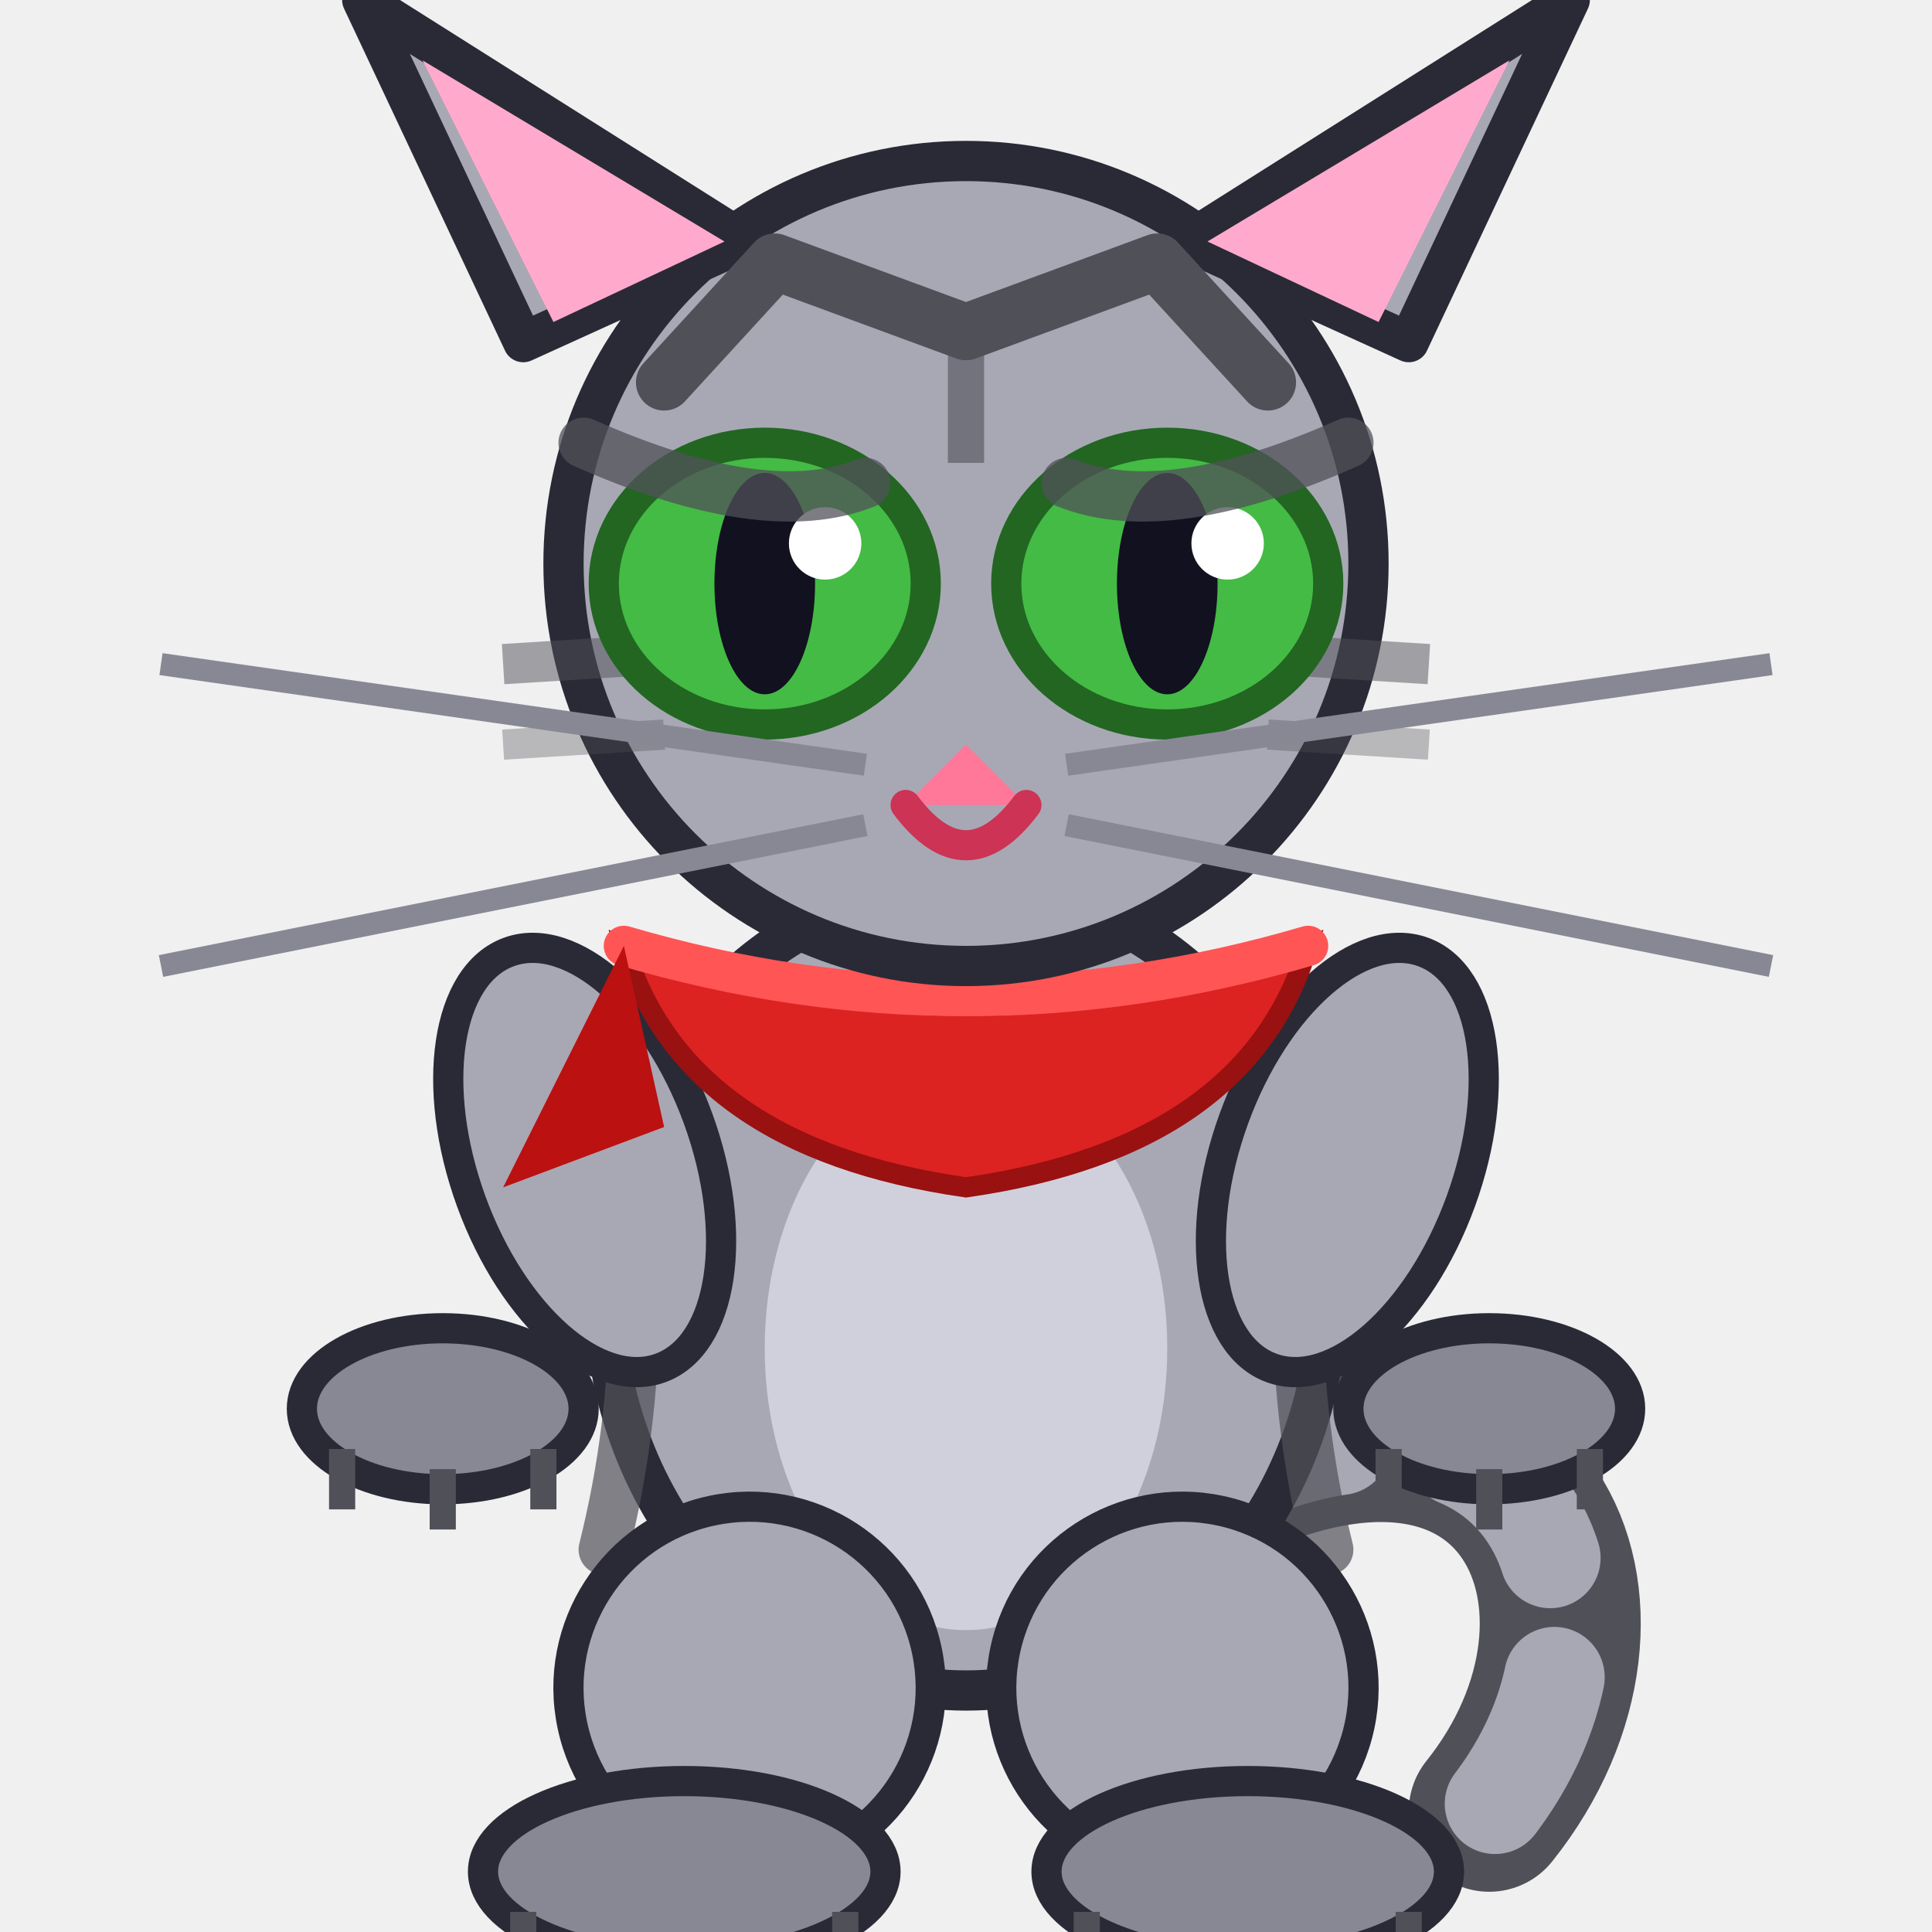
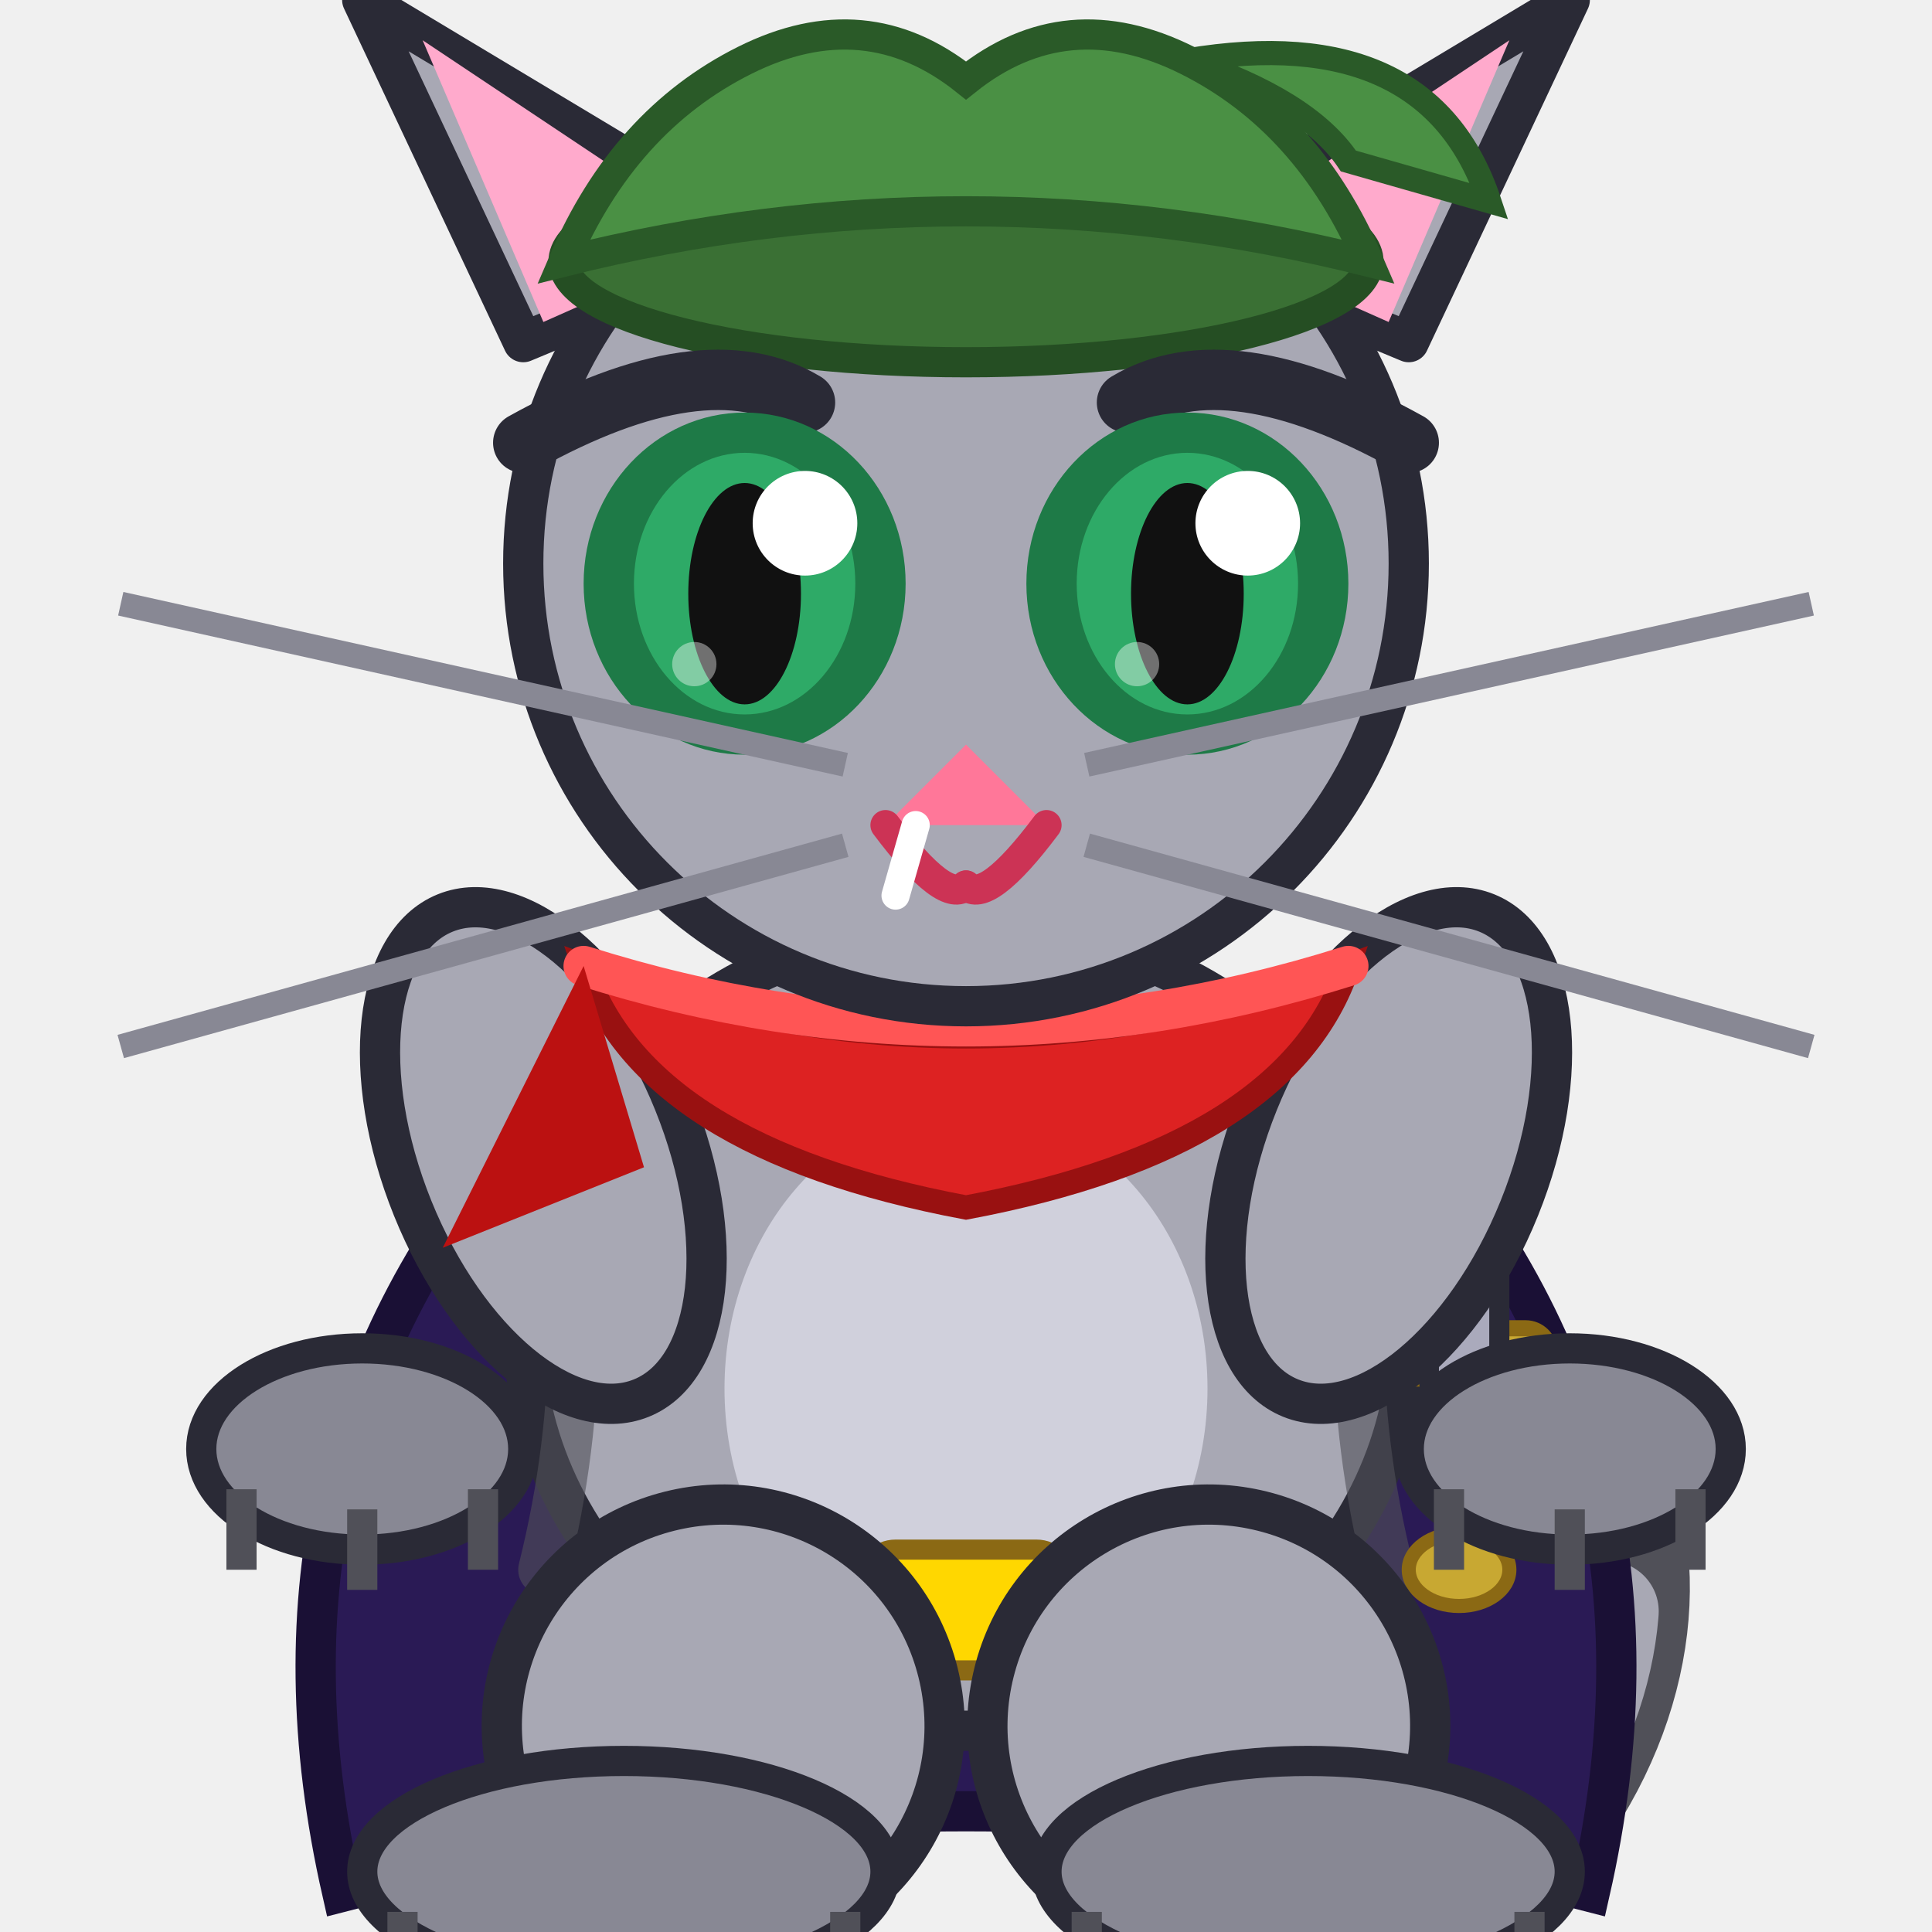
<svg xmlns="http://www.w3.org/2000/svg" viewBox="0 0 96 96">
-   <path d="M60,74 C76,66 82,80 74,90" fill="none" stroke="#505058" stroke-width="8" stroke-linecap="round" />
-   <path d="M60,74 C76,66 82,80 74,90" fill="none" stroke="#A8A8B4" stroke-width="5" stroke-linecap="round" stroke-dasharray="7,6" />
-   <ellipse cx="48" cy="64" rx="18" ry="20" fill="#A8A8B4" stroke="#2A2A36" stroke-width="2" />
-   <ellipse cx="48" cy="67" rx="10" ry="14" fill="#D0D0DC" />
-   <path d="M30,53 Q33,65 30,77" fill="none" stroke="#505058" stroke-width="2.5" stroke-linecap="round" opacity="0.7" />
-   <path d="M66,53 Q63,65 66,77" fill="none" stroke="#505058" stroke-width="2.5" stroke-linecap="round" opacity="0.7" />
-   <ellipse cx="27" cy="58" rx="6" ry="11" fill="#A8A8B4" stroke="#2A2A36" stroke-width="1.5" transform="rotate(-20,27,52)" />
-   <ellipse cx="69" cy="58" rx="6" ry="11" fill="#A8A8B4" stroke="#2A2A36" stroke-width="1.5" transform="rotate(20,69,52)" />
-   <ellipse cx="22" cy="70" rx="7" ry="4" fill="#888894" stroke="#2A2A36" stroke-width="1.5" />
-   <ellipse cx="74" cy="70" rx="7" ry="4" fill="#888894" stroke="#2A2A36" stroke-width="1.5" />
-   <line x1="17" y1="72" x2="17" y2="75" stroke="#505058" stroke-width="1.3" />
-   <line x1="22" y1="73" x2="22" y2="76" stroke="#505058" stroke-width="1.3" />
-   <line x1="27" y1="72" x2="27" y2="75" stroke="#505058" stroke-width="1.3" />
-   <line x1="69" y1="72" x2="69" y2="75" stroke="#505058" stroke-width="1.3" />
-   <line x1="74" y1="73" x2="74" y2="76" stroke="#505058" stroke-width="1.3" />
-   <line x1="79" y1="72" x2="79" y2="75" stroke="#505058" stroke-width="1.3" />
-   <path d="M31,47 Q48,53 65,47 Q62,57 48,59 Q34,57 31,47 Z" fill="#DD2222" stroke="#991111" stroke-width="1" />
-   <path d="M31,47 Q48,52 65,47" fill="none" stroke="#FF5555" stroke-width="2" stroke-linecap="round" />
-   <path d="M31,47 L25,59 L33,56 Z" fill="#BB1111" />
-   <ellipse cx="36" cy="84" rx="9" ry="9" fill="#A8A8B4" stroke="#2A2A36" stroke-width="1.5" transform="rotate(-12,36,78)" />
-   <ellipse cx="60" cy="84" rx="9" ry="9" fill="#A8A8B4" stroke="#2A2A36" stroke-width="1.5" transform="rotate(12,60,78)" />
-   <ellipse cx="34" cy="93" rx="10" ry="4.5" fill="#888894" stroke="#2A2A36" stroke-width="1.5" />
-   <ellipse cx="62" cy="93" rx="10" ry="4.5" fill="#888894" stroke="#2A2A36" stroke-width="1.5" />
-   <line x1="26" y1="95" x2="26" y2="96" stroke="#505058" stroke-width="1.3" />
-   <line x1="34" y1="96" x2="34" y2="96" stroke="#505058" stroke-width="1.3" />
-   <line x1="42" y1="95" x2="42" y2="96" stroke="#505058" stroke-width="1.3" />
-   <line x1="54" y1="95" x2="54" y2="96" stroke="#505058" stroke-width="1.3" />
-   <line x1="62" y1="96" x2="62" y2="96" stroke="#505058" stroke-width="1.3" />
-   <line x1="70" y1="95" x2="70" y2="96" stroke="#505058" stroke-width="1.3" />
-   <circle cx="48" cy="28" r="20" fill="#A8A8B4" stroke="#2A2A36" stroke-width="2" />
-   <polygon points="26,17 18,0 37,12" fill="#A8A8B4" stroke="#2A2A36" stroke-width="2" stroke-linejoin="round" />
-   <polygon points="70,17 78,0 59,12" fill="#A8A8B4" stroke="#2A2A36" stroke-width="2" stroke-linejoin="round" />
-   <polygon points="27.5,16 21,3 36,12" fill="#FFAACC" />
-   <polygon points="68.5,16 75,3 60,12" fill="#FFAACC" />
-   <path d="M33,19 L38.5,13 L48,16.5 L57.5,13 L63,19" fill="none" stroke="#505058" stroke-width="2.8" stroke-linecap="round" stroke-linejoin="round" />
-   <line x1="48" y1="16.5" x2="48" y2="23" stroke="#505058" stroke-width="1.8" opacity="0.6" />
-   <line x1="25" y1="33" x2="33" y2="32.5" stroke="#505058" stroke-width="2" opacity="0.5" />
-   <line x1="25" y1="37" x2="33" y2="36.5" stroke="#505058" stroke-width="1.5" opacity="0.35" />
-   <line x1="63" y1="32.5" x2="71" y2="33" stroke="#505058" stroke-width="2" opacity="0.5" />
-   <line x1="63" y1="36.5" x2="71" y2="37" stroke="#505058" stroke-width="1.5" opacity="0.35" />
-   <ellipse cx="38" cy="29" rx="8" ry="7" fill="#44BB44" stroke="#226622" stroke-width="1.5" />
-   <ellipse cx="58" cy="29" rx="8" ry="7" fill="#44BB44" stroke="#226622" stroke-width="1.5" />
-   <ellipse cx="38" cy="29" rx="2.5" ry="5.5" fill="#111120" />
-   <ellipse cx="58" cy="29" rx="2.5" ry="5.5" fill="#111120" />
-   <circle cx="41" cy="27" r="1.8" fill="white" />
-   <circle cx="61" cy="27" r="1.8" fill="white" />
-   <path d="M29,22 Q38,26 43,24" fill="none" stroke="#505058" stroke-width="2.5" stroke-linecap="round" opacity="0.75" />
-   <path d="M67,22 Q58,26 53,24" fill="none" stroke="#505058" stroke-width="2.5" stroke-linecap="round" opacity="0.75" />
-   <polygon points="48,37 45,40 51,40" fill="#FF7799" />
-   <path d="M45,40 Q48,44 51,40" fill="none" stroke="#CC3355" stroke-width="1.5" stroke-linecap="round" />
-   <line x1="43" y1="38" x2="8" y2="33" stroke="#888894" stroke-width="1.1" />
-   <line x1="43" y1="41" x2="8" y2="48" stroke="#888894" stroke-width="1.1" />
-   <line x1="53" y1="38" x2="88" y2="33" stroke="#888894" stroke-width="1.1" />
-   <line x1="53" y1="41" x2="88" y2="48" stroke="#888894" stroke-width="1.1" />
+   <path d="M62,72 C78,62 85,78 76,90" fill="none" stroke="#505058" stroke-width="8" stroke-linecap="round" />
+   <path d="M62,72 C78,62 85,78 76,90" fill="none" stroke="#A8A8B4" stroke-width="5" stroke-linecap="round" stroke-dasharray="7,6" />
+   <path d="M26,56 Q12,72 17,94 Q48,86 79,94 Q84,72 70,56" fill="#2A1A55" stroke="#1A1035" stroke-width="2" />
+   <path d="M26,56 Q48,62 70,56" fill="none" stroke="#5533AA" stroke-width="2" />
+   <ellipse cx="48" cy="66" rx="22" ry="20" fill="#A8A8B4" stroke="#2A2A36" stroke-width="2" />
+   <ellipse cx="48" cy="69" rx="12" ry="14" fill="#D0D0DC" />
+   <path d="M27,54 Q30,66 27,78" fill="none" stroke="#505058" stroke-width="2.5" stroke-linecap="round" opacity="0.6" />
+   <path d="M69,54 Q66,66 69,78" fill="none" stroke="#505058" stroke-width="2.5" stroke-linecap="round" opacity="0.6" />
+   <rect x="32" y="78" width="32" height="4" rx="2" fill="#7A5A12" stroke="#4A3608" stroke-width="1" />
+   <rect x="43" y="77" width="10" height="6" rx="1.5" fill="#FFD700" stroke="#8B6914" stroke-width="1" />
+   <rect x="68" y="66" width="9" height="2.5" rx="1.2" fill="#C8A832" stroke="#8B6914" stroke-width="0.8" />
+   <rect x="71" y="59" width="3.5" height="11" rx="1.5" fill="#AAAABC" stroke="#2A2A36" stroke-width="1" />
+   <ellipse cx="72.5" cy="78" rx="2.5" ry="1.8" fill="#C8A832" stroke="#8B6914" stroke-width="0.7" />
+   <ellipse cx="24" cy="58" rx="7" ry="13" fill="#A8A8B4" stroke="#2A2A36" stroke-width="2" transform="rotate(-22,24,50)" />
+   <ellipse cx="72" cy="58" rx="7" ry="13" fill="#A8A8B4" stroke="#2A2A36" stroke-width="2" transform="rotate(22,72,50)" />
+   <ellipse cx="18" cy="72" rx="8" ry="5" fill="#888894" stroke="#2A2A36" stroke-width="1.5" />
+   <ellipse cx="78" cy="72" rx="8" ry="5" fill="#888894" stroke="#2A2A36" stroke-width="1.5" />
+   <line x1="12" y1="74" x2="12" y2="78" stroke="#505058" stroke-width="1.5" />
+   <line x1="18" y1="75" x2="18" y2="79" stroke="#505058" stroke-width="1.5" />
+   <line x1="24" y1="74" x2="24" y2="78" stroke="#505058" stroke-width="1.5" />
+   <line x1="72" y1="74" x2="72" y2="78" stroke="#505058" stroke-width="1.5" />
+   <line x1="78" y1="75" x2="78" y2="79" stroke="#505058" stroke-width="1.5" />
+   <line x1="84" y1="74" x2="84" y2="78" stroke="#505058" stroke-width="1.5" />
+   <path d="M29,48 Q48,55 67,48 Q64,57 48,60 Q32,57 29,48 Z" fill="#DD2222" stroke="#991111" stroke-width="1.2" />
+   <path d="M29,48 Q48,54 67,48" fill="none" stroke="#FF5555" stroke-width="2" stroke-linecap="round" />
+   <path d="M29,48 L22,62 L32,58 Z" fill="#BB1111" />
+   <ellipse cx="34" cy="86" rx="11" ry="11" fill="#A8A8B4" stroke="#2A2A36" stroke-width="2" transform="rotate(-14,34,78)" />
+   <ellipse cx="62" cy="86" rx="11" ry="11" fill="#A8A8B4" stroke="#2A2A36" stroke-width="2" transform="rotate(14,62,78)" />
+   <ellipse cx="31" cy="93" rx="13" ry="5.5" fill="#888894" stroke="#2A2A36" stroke-width="1.5" />
+   <ellipse cx="65" cy="93" rx="13" ry="5.5" fill="#888894" stroke="#2A2A36" stroke-width="1.5" />
+   <line x1="20" y1="95" x2="20" y2="96" stroke="#505058" stroke-width="1.5" />
+   <line x1="31" y1="96" x2="31" y2="96" stroke="#505058" stroke-width="1.5" />
+   <line x1="42" y1="95" x2="42" y2="96" stroke="#505058" stroke-width="1.5" />
+   <line x1="54" y1="95" x2="54" y2="96" stroke="#505058" stroke-width="1.5" />
+   <line x1="65" y1="96" x2="65" y2="96" stroke="#505058" stroke-width="1.5" />
+   <line x1="76" y1="95" x2="76" y2="96" stroke="#505058" stroke-width="1.5" />
+   <circle cx="48" cy="28" r="22" fill="#A8A8B4" stroke="#2A2A36" stroke-width="2" />
+   <polygon points="26,17 18,0 38,12" fill="#A8A8B4" stroke="#2A2A36" stroke-width="2" stroke-linejoin="round" />
+   <polygon points="27,16 21,2 36,12" fill="#FFAACC" />
+   <polygon points="70,17 78,0 58,12" fill="#A8A8B4" stroke="#2A2A36" stroke-width="2" stroke-linejoin="round" />
+   <polygon points="69,16 75,2 60,12" fill="#FFAACC" />
+   <ellipse cx="48" cy="13" rx="20" ry="5" fill="#3A7034" stroke="#254E23" stroke-width="1.5" />
+   <path d="M28,13 Q48,8 68,13 Q65,6 59,3 Q53,0 48,4 Q43,0 37,3 Q31,6 28,13 Z" fill="#4A9044" stroke="#2A5A28" stroke-width="1.5" />
+   <path d="M59,3 Q71,1 74,10 L67,8 Q65,5 59,3 Z" fill="#4A9044" stroke="#2A5A28" stroke-width="1.2" />
+   <path d="M26,22 Q35,17 40,20" fill="none" stroke="#2A2A36" stroke-width="3" stroke-linecap="round" />
+   <path d="M70,22 Q61,17 56,20" fill="none" stroke="#2A2A36" stroke-width="3" stroke-linecap="round" />
+   <ellipse cx="37" cy="29" rx="8" ry="8.5" fill="#1E7A47" />
+   <ellipse cx="59" cy="29" rx="8" ry="8.5" fill="#1E7A47" />
+   <ellipse cx="37" cy="29" rx="5.5" ry="6.5" fill="#2EAA67" />
+   <ellipse cx="59" cy="29" rx="5.5" ry="6.5" fill="#2EAA67" />
+   <ellipse cx="37" cy="29.5" rx="2.8" ry="5.5" fill="#111" />
+   <ellipse cx="59" cy="29.5" rx="2.8" ry="5.5" fill="#111" />
+   <circle cx="40" cy="26" r="2.6" fill="white" />
+   <circle cx="62" cy="26" r="2.6" fill="white" />
+   <circle cx="34.5" cy="33" r="1.1" fill="white" opacity="0.4" />
+   <circle cx="56.5" cy="33" r="1.1" fill="white" opacity="0.4" />
+   <polygon points="48,37 44,41 52,41" fill="#FF7799" />
+   <path d="M44,41 Q47,45 48,44" fill="none" stroke="#CC3355" stroke-width="1.5" stroke-linecap="round" />
+   <path d="M48,44 Q49,45 52,41" fill="none" stroke="#CC3355" stroke-width="1.5" stroke-linecap="round" />
+   <line x1="45.5" y1="41" x2="44.5" y2="44.5" stroke="white" stroke-width="1.4" stroke-linecap="round" />
+   <line x1="42" y1="38" x2="6" y2="30" stroke="#888894" stroke-width="1.2" />
+   <line x1="42" y1="42" x2="6" y2="52" stroke="#888894" stroke-width="1.2" />
+   <line x1="54" y1="38" x2="90" y2="30" stroke="#888894" stroke-width="1.2" />
+   <line x1="54" y1="42" x2="90" y2="52" stroke="#888894" stroke-width="1.2" />
</svg>
